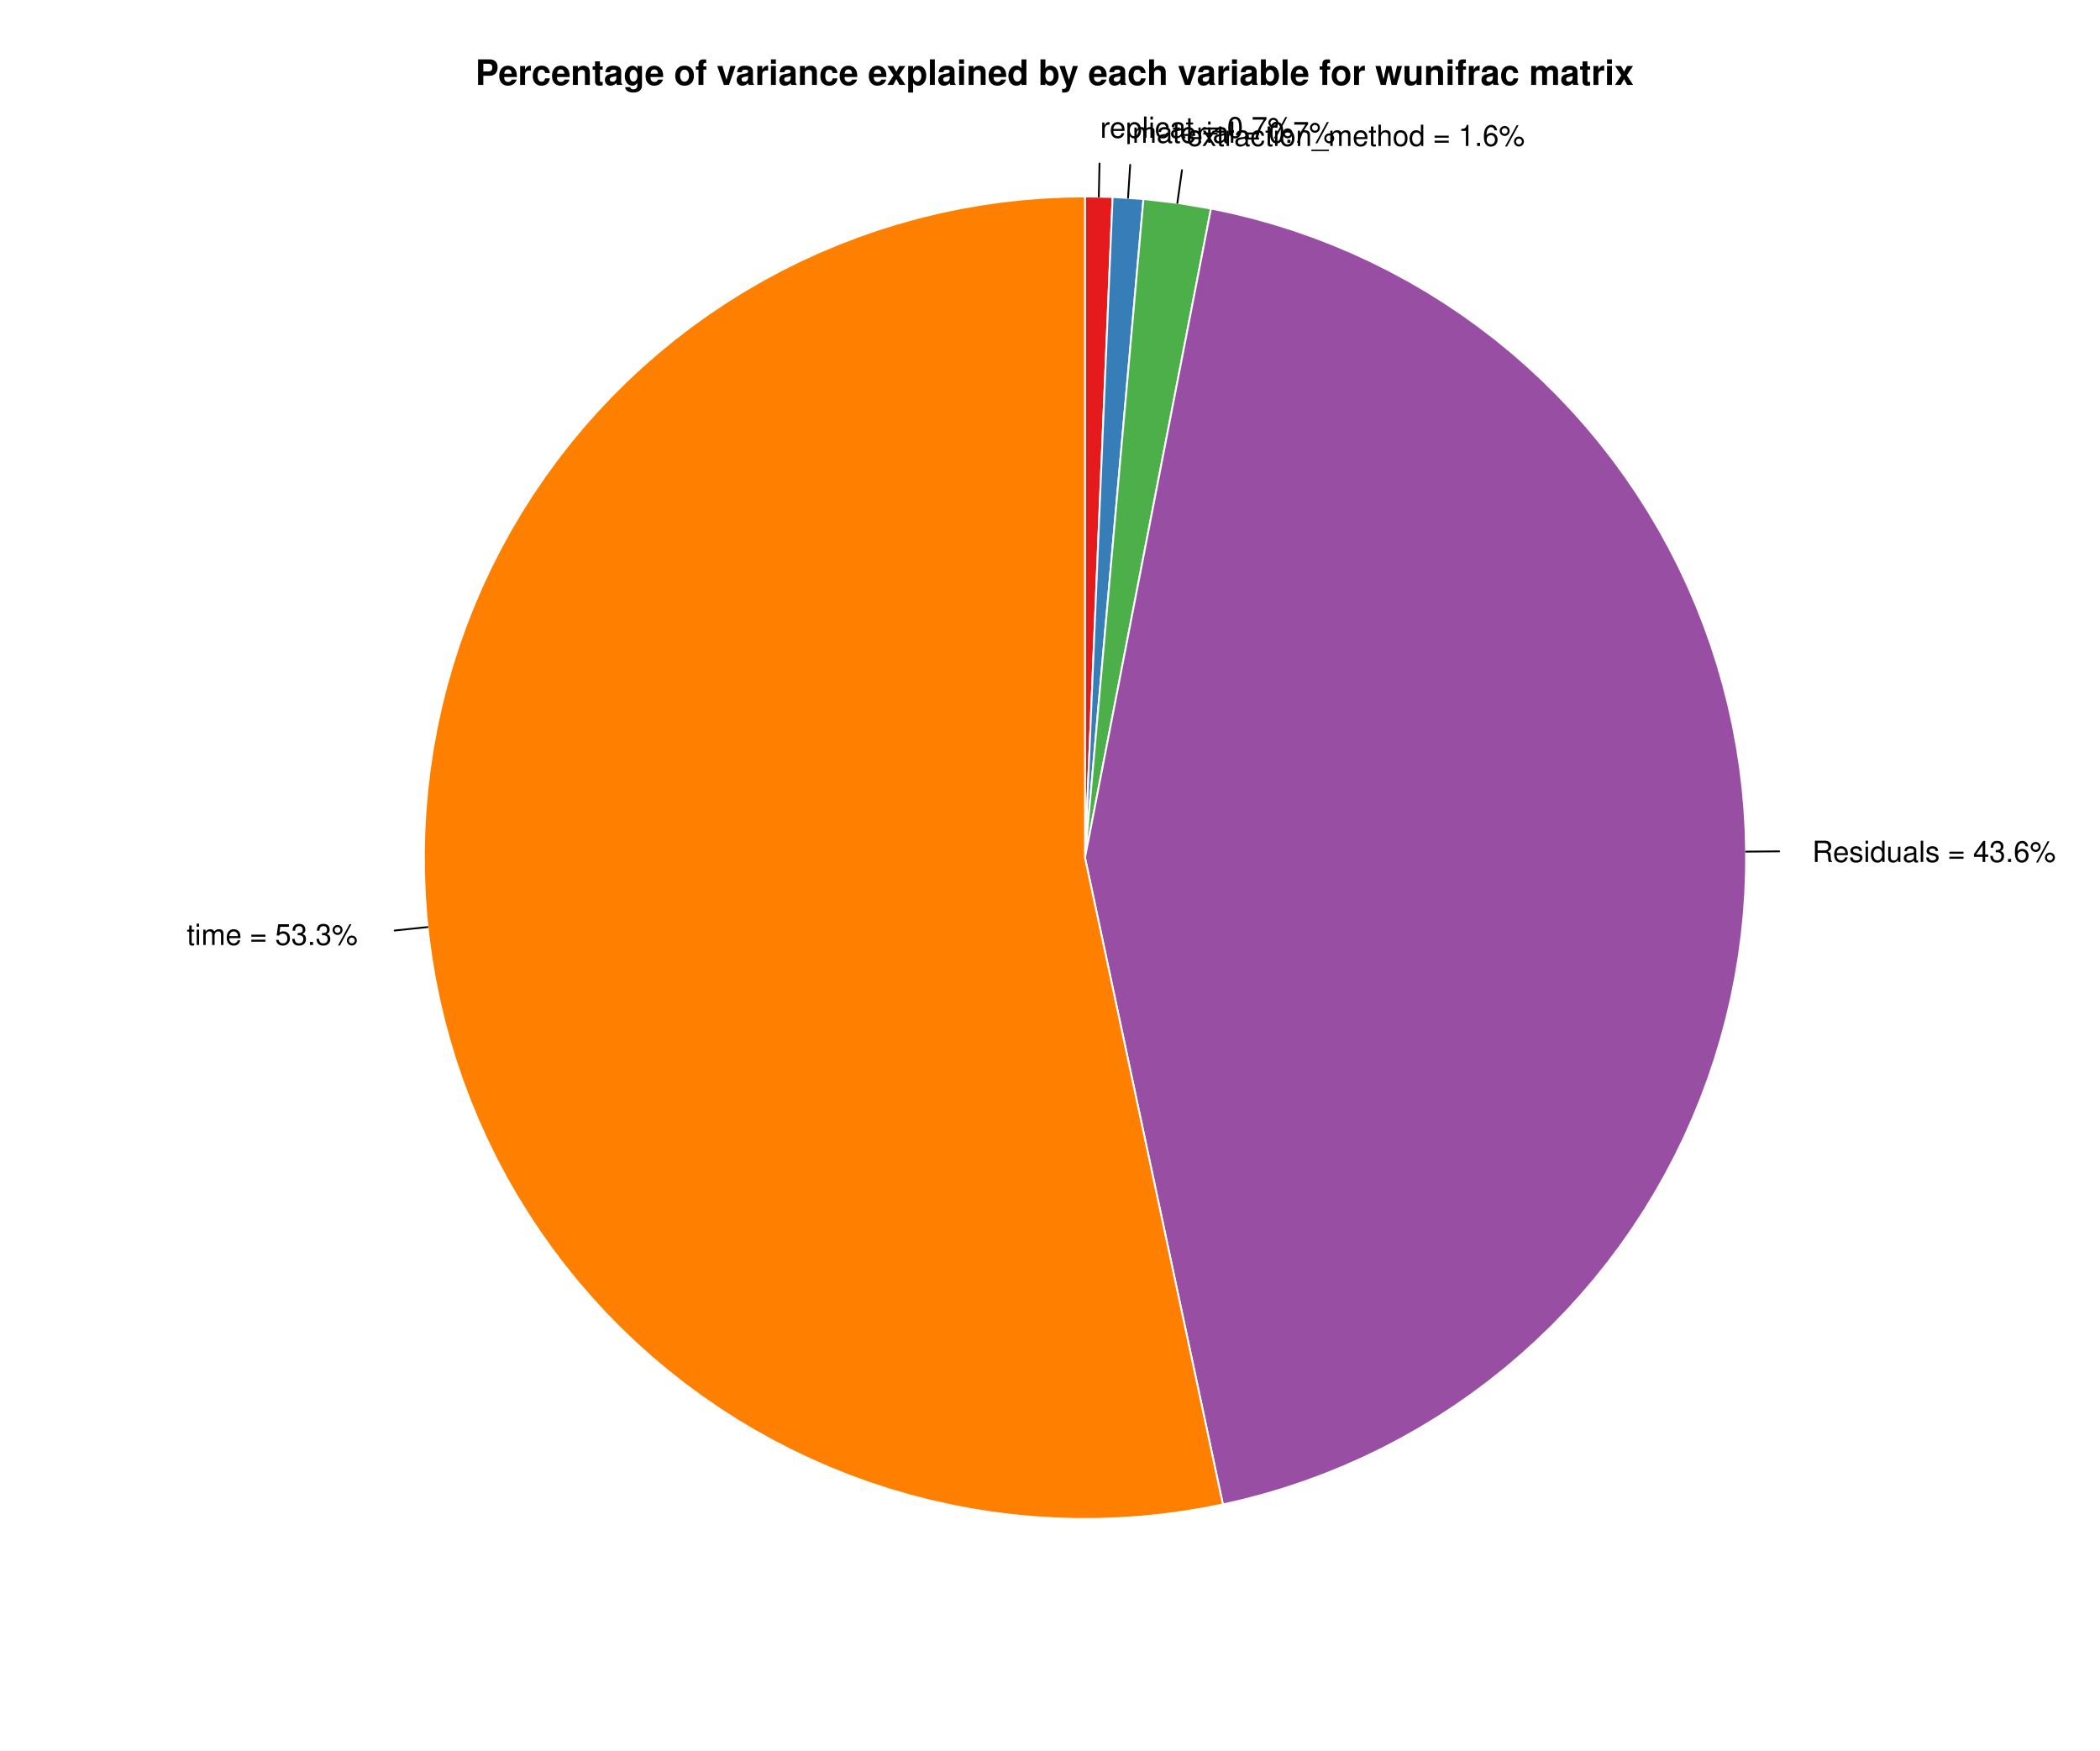
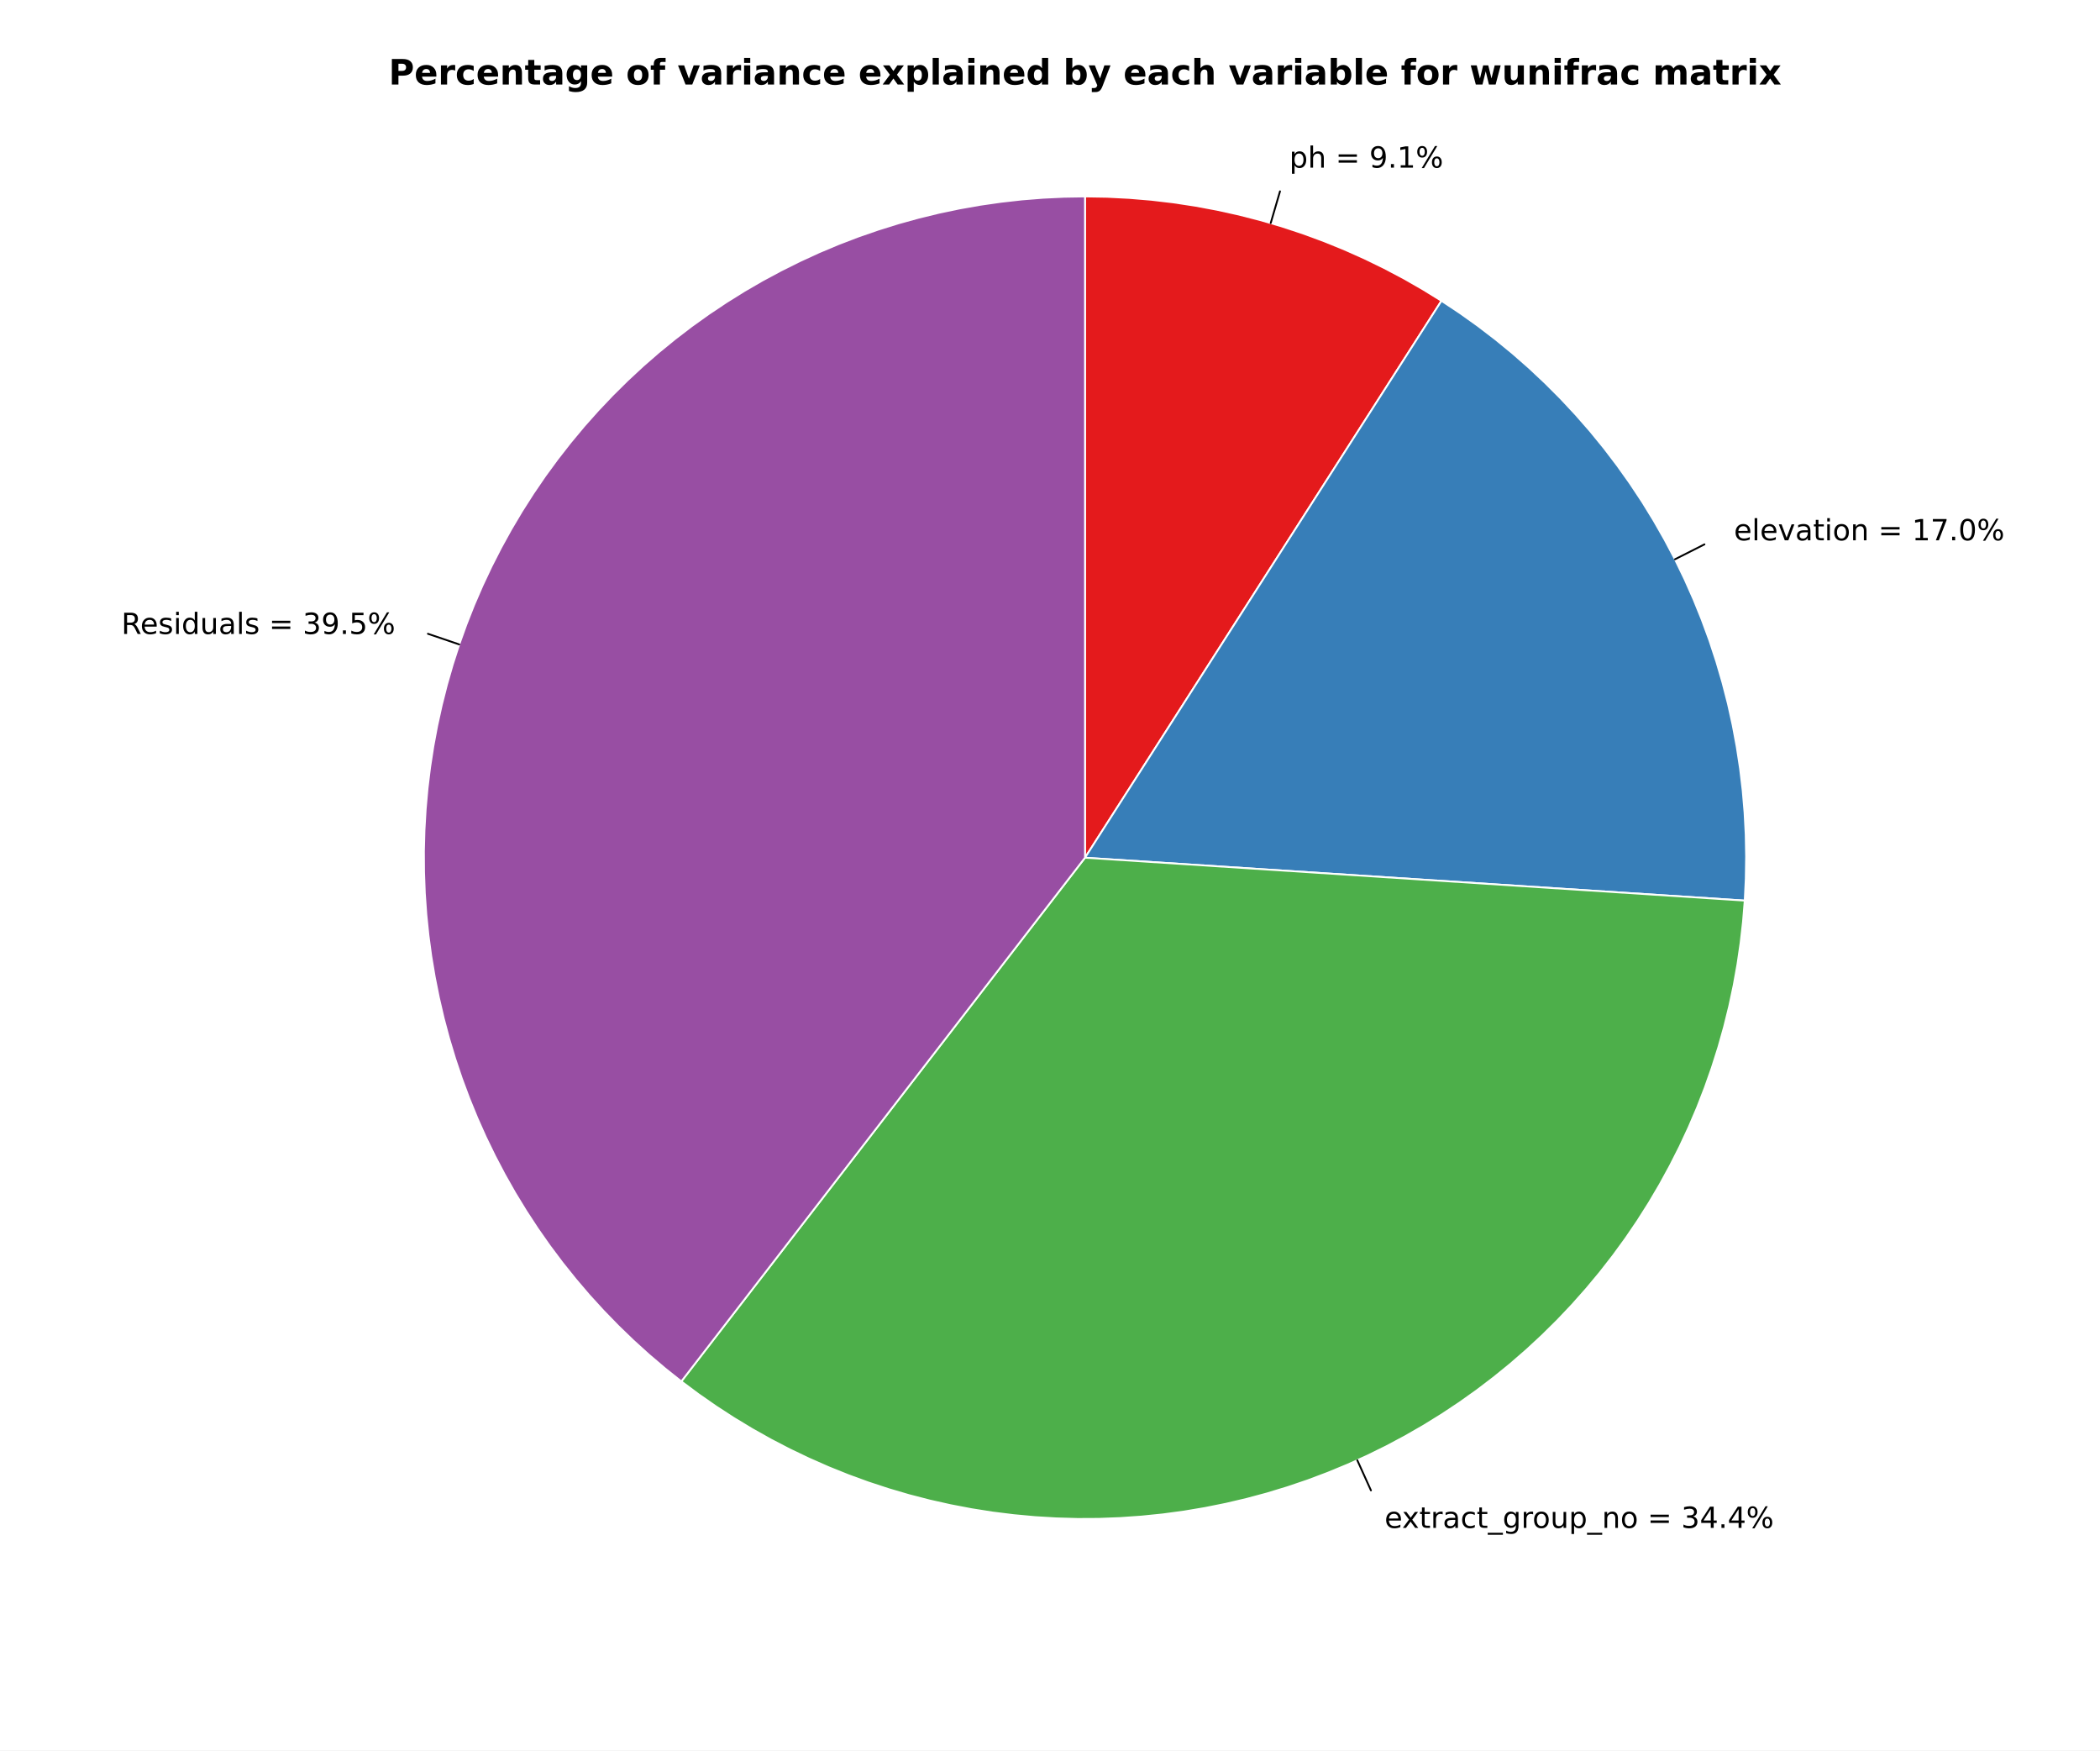
<svg xmlns="http://www.w3.org/2000/svg" viewBox="0 0 864.00 720.00">
  <defs>
    <style type="text/css">
    line, polyline, polygon, path, rect, circle {
      fill: none;
      stroke: #000000;
      stroke-linecap: round;
      stroke-linejoin: round;
      stroke-miterlimit: 10.00;
    }
  </style>
  </defs>
  <rect width="100%" height="100%" style="stroke: none; fill: #FFFFFF;" />
  <defs>
    <clipPath id="cpNTkuMDR8ODMzLjc2fDY0Ni41Nnw1OS4wNA==">
      <rect x="59.04" y="59.04" width="774.72" height="587.52" />
    </clipPath>
  </defs>
-   <polygon points="446.40,80.80 457.76,81.04 446.40,352.80 " style="stroke-width: 0.75; stroke: #FFFFFF; fill: #E41A1C;" clip-path="url(#cpNTkuMDR8ODMzLjc2fDY0Ni41Nnw1OS4wNA==)" />
-   <polyline points="452.08,80.86 452.37,67.26 " style="stroke-width: 0.75;" clip-path="url(#cpNTkuMDR8ODMzLjc2fDY0Ni41Nnw1OS4wNA==)" />
+   <polygon points="446.40,80.80 455.51,80.95 464.61,81.41 473.69,82.17 482.74,83.24 491.75,84.61 500.70,86.28 509.60,88.24 518.43,90.51 527.17,93.07 535.82,95.92 544.38,99.06 552.82,102.48 561.15,106.19 569.34,110.17 577.40,114.42 585.31,118.95 593.06,123.73 446.40,352.80 " style="stroke-width: 0.75; stroke: #FFFFFF; fill: #E41A1C;" clip-path="url(#cpNTkuMDR8ODMzLjc2fDY0Ni41Nnw1OS4wNA==)" />
+   <polyline points="522.81,91.75 526.63,78.70 " style="stroke-width: 0.75;" clip-path="url(#cpNTkuMDR8ODMzLjc2fDY0Ni41Nnw1OS4wNA==)" />
  <defs>
    <clipPath id="cpMC4wMHw4NjQuMDB8NzIwLjAwfDAuMDA=">
      <rect x="0.00" y="0.00" width="864.00" height="720.00" />
    </clipPath>
  </defs>
  <g clip-path="url(#cpMC4wMHw4NjQuMDB8NzIwLjAwfDAuMDA=)">
-     <text x="452.65" y="56.67" style="font-size: 12.00px; font-family: Helvetica;" textLength="84.00px" lengthAdjust="spacingAndGlyphs">replicat = 0.7%</text>
+     <text x="530.45" y="68.96" style="font-size: 12.00px; font-family: DejaVu Sans;" textLength="63.39px" lengthAdjust="spacingAndGlyphs">ph = 9.1%</text>
  </g>
  <defs>
    <clipPath id="cpNTkuMDR8ODMzLjc2fDY0Ni41Nnw1OS4wNA==">
      <rect x="59.04" y="59.04" width="774.72" height="587.52" />
    </clipPath>
  </defs>
-   <polygon points="457.76,81.04 470.45,81.87 446.40,352.80 " style="stroke-width: 0.75; stroke: #FFFFFF; fill: #377EB8;" clip-path="url(#cpNTkuMDR8ODMzLjc2fDY0Ni41Nnw1OS4wNA==)" />
-   <polyline points="464.11,81.38 464.99,67.81 " style="stroke-width: 0.75;" clip-path="url(#cpNTkuMDR8ODMzLjc2fDY0Ni41Nnw1OS4wNA==)" />
+   <polygon points="593.06,123.73 600.61,128.74 607.99,134.00 615.19,139.51 622.20,145.25 629.02,151.22 635.63,157.42 642.04,163.83 648.22,170.45 654.19,177.27 659.92,184.29 665.41,191.50 670.66,198.88 675.67,206.44 680.41,214.16 684.90,222.03 689.13,230.05 693.08,238.20 696.76,246.48 700.16,254.88 703.29,263.39 706.12,272.00 708.67,280.70 710.93,289.47 712.89,298.32 714.55,307.23 715.92,316.18 716.99,325.18 717.76,334.21 718.23,343.26 718.40,352.32 718.26,361.38 717.83,370.44 446.40,352.80 " style="stroke-width: 0.75; stroke: #FFFFFF; fill: #377EB8;" clip-path="url(#cpNTkuMDR8ODMzLjc2fDY0Ni41Nnw1OS4wNA==)" />
+   <polyline points="689.13,230.05 701.26,223.91 " style="stroke-width: 0.75;" clip-path="url(#cpNTkuMDR8ODMzLjc2fDY0Ni41Nnw1OS4wNA==)" />
  <defs>
    <clipPath id="cpMC4wMHw4NjQuMDB8NzIwLjAwfDAuMDA=">
      <rect x="0.00" y="0.00" width="864.00" height="720.00" />
    </clipPath>
  </defs>
  <g clip-path="url(#cpMC4wMHw4NjQuMDB8NzIwLjAwfDAuMDA=)">
-     <text x="465.88" y="58.73" style="font-size: 12.00px; font-family: Helvetica;" textLength="86.00px" lengthAdjust="spacingAndGlyphs">material = 0.7%</text>
+     <text x="713.40" y="222.25" style="font-size: 12.00px; font-family: DejaVu Sans;" textLength="111.35px" lengthAdjust="spacingAndGlyphs">elevation = 17.0%</text>
  </g>
  <defs>
    <clipPath id="cpNTkuMDR8ODMzLjc2fDY0Ni41Nnw1OS4wNA==">
      <rect x="59.04" y="59.04" width="774.72" height="587.52" />
    </clipPath>
  </defs>
-   <polygon points="470.45,81.87 484.40,83.47 498.24,85.79 446.40,352.80 " style="stroke-width: 0.75; stroke: #FFFFFF; fill: #4DAF4A;" clip-path="url(#cpNTkuMDR8ODMzLjc2fDY0Ni41Nnw1OS4wNA==)" />
-   <polyline points="484.40,83.47 486.30,70.00 " style="stroke-width: 0.75;" clip-path="url(#cpNTkuMDR8ODMzLjc2fDY0Ni41Nnw1OS4wNA==)" />
+   <polygon points="717.83,370.44 717.12,379.19 716.12,387.91 714.85,396.60 713.30,405.24 711.47,413.82 709.36,422.35 706.98,430.80 704.32,439.17 701.40,447.45 698.22,455.63 694.77,463.70 691.06,471.66 687.09,479.49 682.88,487.19 678.42,494.76 673.72,502.17 668.78,509.43 663.61,516.52 658.21,523.45 652.59,530.19 646.76,536.76 640.72,543.13 634.47,549.30 628.03,555.27 621.41,561.02 614.59,566.56 607.61,571.88 600.45,576.97 593.14,581.82 585.67,586.44 578.06,590.81 570.31,594.94 562.43,598.81 554.43,602.43 546.32,605.78 538.10,608.88 529.79,611.70 521.39,614.26 512.91,616.54 504.36,618.55 495.76,620.28 487.10,621.74 478.40,622.91 469.66,623.80 460.91,624.41 452.13,624.74 443.35,624.78 434.58,624.54 425.81,624.02 417.07,623.21 408.36,622.13 399.69,620.76 391.06,619.11 382.50,617.19 374.00,614.99 365.57,612.51 357.23,609.77 348.99,606.76 340.84,603.48 332.81,599.94 324.89,596.15 317.10,592.10 309.44,587.80 301.93,583.26 294.57,578.48 287.36,573.46 280.32,568.21 446.40,352.80 " style="stroke-width: 0.75; stroke: #FFFFFF; fill: #4DAF4A;" clip-path="url(#cpNTkuMDR8ODMzLjc2fDY0Ni41Nnw1OS4wNA==)" />
+   <polyline points="558.44,600.65 564.05,613.04 " style="stroke-width: 0.75;" clip-path="url(#cpNTkuMDR8ODMzLjc2fDY0Ni41Nnw1OS4wNA==)" />
  <defs>
    <clipPath id="cpMC4wMHw4NjQuMDB8NzIwLjAwfDAuMDA=">
      <rect x="0.00" y="0.00" width="864.00" height="720.00" />
    </clipPath>
  </defs>
  <g clip-path="url(#cpMC4wMHw4NjQuMDB8NzIwLjAwfDAuMDA=)">
-     <text x="488.20" y="60.03" style="font-size: 12.00px; font-family: Helvetica;" textLength="144.00px" lengthAdjust="spacingAndGlyphs">extraction_method = 1.6%</text>
+     <text x="569.65" y="628.47" style="font-size: 12.00px; font-family: DejaVu Sans;" textLength="160.65px" lengthAdjust="spacingAndGlyphs">extract_group_no = 34.4%</text>
  </g>
  <defs>
    <clipPath id="cpNTkuMDR8ODMzLjc2fDY0Ni41Nnw1OS4wNA==">
      <rect x="59.04" y="59.04" width="774.72" height="587.52" />
    </clipPath>
  </defs>
-   <polygon points="498.24,85.79 506.72,87.57 515.14,89.63 523.49,91.95 531.76,94.54 539.94,97.39 548.03,100.50 556.01,103.86 563.88,107.48 571.64,111.35 579.27,115.46 586.76,119.81 594.11,124.40 601.31,129.22 608.35,134.27 615.23,139.54 621.94,145.02 628.46,150.72 634.81,156.62 640.96,162.72 646.92,169.01 652.67,175.49 658.21,182.15 663.54,188.99 668.65,195.99 673.53,203.15 678.18,210.46 682.60,217.91 686.77,225.50 690.71,233.22 694.39,241.07 697.82,249.02 701.00,257.08 703.92,265.24 706.58,273.49 708.97,281.81 711.10,290.21 712.96,298.68 714.55,307.19 715.87,315.76 716.91,324.36 717.68,332.99 718.17,341.64 718.39,350.30 718.33,358.97 718.00,367.63 717.39,376.27 716.50,384.89 715.34,393.47 713.91,402.02 712.21,410.52 710.23,418.95 707.99,427.32 705.49,435.62 702.72,443.83 699.69,451.94 696.40,459.96 692.86,467.87 689.07,475.66 685.03,483.33 680.76,490.86 676.24,498.26 671.49,505.51 666.51,512.60 661.31,519.53 655.89,526.29 650.26,532.87 644.42,539.27 638.38,545.49 632.14,551.50 625.72,557.32 619.12,562.93 612.34,568.32 605.39,573.50 598.28,578.45 591.01,583.17 583.60,587.66 576.05,591.91 568.37,595.92 560.56,599.68 552.64,603.19 544.61,606.45 536.48,609.45 528.26,612.19 519.96,614.66 511.58,616.87 503.14,618.82 446.40,352.80 " style="stroke-width: 0.75; stroke: #FFFFFF; fill: #984EA3;" clip-path="url(#cpNTkuMDR8ODMzLjc2fDY0Ni41Nnw1OS4wNA==)" />
-   <polyline points="718.39,350.30 731.99,350.18 " style="stroke-width: 0.75;" clip-path="url(#cpNTkuMDR8ODMzLjc2fDY0Ni41Nnw1OS4wNA==)" />
+   <polygon points="280.32,568.21 273.55,562.81 266.95,557.20 260.53,551.38 254.30,545.36 248.26,539.14 242.42,532.74 236.80,526.15 231.38,519.39 226.18,512.45 221.21,505.36 216.47,498.11 211.95,490.71 207.68,483.17 203.65,475.50 199.86,467.71 196.33,459.80 193.05,451.78 190.02,443.66 187.26,435.45 184.76,427.15 182.52,418.78 180.56,410.34 178.86,401.85 177.43,393.30 176.28,384.71 175.40,376.09 174.79,367.45 174.47,358.79 174.41,350.13 174.64,341.46 175.14,332.81 175.91,324.18 176.96,315.58 178.28,307.02 179.87,298.50 181.74,290.04 183.87,281.64 186.27,273.32 188.94,265.07 191.86,256.92 195.04,248.86 198.48,240.91 202.17,233.07 206.11,225.35 210.29,217.76 214.71,210.31 219.37,203.00 224.25,195.84 229.37,188.85 234.70,182.02 240.24,175.36 246.00,168.89 251.96,162.60 258.12,156.50 264.47,150.60 271.00,144.91 277.71,139.43 284.59,134.16 291.64,129.12 298.84,124.31 306.19,119.72 313.69,115.37 321.32,111.27 329.07,107.41 336.95,103.79 344.93,100.43 353.02,97.33 361.21,94.49 369.48,91.90 377.83,89.59 386.25,87.53 394.73,85.75 403.26,84.24 411.83,83.01 420.44,82.04 429.08,81.35 437.74,80.94 446.40,80.80 446.40,352.80 " style="stroke-width: 0.75; stroke: #FFFFFF; fill: #984EA3;" clip-path="url(#cpNTkuMDR8ODMzLjc2fDY0Ni41Nnw1OS4wNA==)" />
+   <polyline points="188.94,265.07 176.06,260.69 " style="stroke-width: 0.75;" clip-path="url(#cpNTkuMDR8ODMzLjc2fDY0Ni41Nnw1OS4wNA==)" />
  <defs>
    <clipPath id="cpMC4wMHw4NjQuMDB8NzIwLjAwfDAuMDA=">
      <rect x="0.00" y="0.00" width="864.00" height="720.00" />
    </clipPath>
  </defs>
  <g clip-path="url(#cpMC4wMHw4NjQuMDB8NzIwLjAwfDAuMDA=)">
-     <text x="745.59" y="354.55" style="font-size: 12.00px; font-family: Helvetica;" textLength="104.00px" lengthAdjust="spacingAndGlyphs">Residuals = 43.6%</text>
-   </g>
-   <defs>
-     <clipPath id="cpNTkuMDR8ODMzLjc2fDY0Ni41Nnw1OS4wNA==">
-       <rect x="59.04" y="59.04" width="774.72" height="587.52" />
-     </clipPath>
-   </defs>
-   <polygon points="503.14,618.82 494.62,620.49 486.05,621.89 477.44,623.02 468.80,623.88 460.14,624.45 451.46,624.75 442.78,624.78 434.10,624.52 425.43,623.99 416.79,623.18 408.18,622.10 399.60,620.74 391.07,619.11 382.60,617.21 374.19,615.04 365.86,612.60 357.61,609.90 349.45,606.94 341.39,603.71 333.43,600.23 325.60,596.50 317.88,592.52 310.29,588.30 302.85,583.83 295.55,579.13 288.40,574.20 281.41,569.05 274.60,563.67 267.95,558.08 261.49,552.28 255.22,546.28 249.14,540.08 243.27,533.69 237.60,527.11 232.14,520.36 226.90,513.44 221.89,506.35 217.10,499.10 212.55,491.71 208.23,484.18 204.16,476.51 200.34,468.71 196.76,460.80 193.44,452.78 190.38,444.66 187.58,436.44 185.04,428.13 182.77,419.75 180.77,411.31 179.03,402.80 177.58,394.24 176.39,385.64 175.48,377.01 174.84,368.35 174.49,359.67 174.41,350.99 174.60,342.31 175.08,333.64 175.83,324.99 176.85,316.37 178.15,307.78 179.72,299.25 181.57,290.76 183.68,282.34 186.07,273.99 188.71,265.72 191.62,257.54 194.79,249.46 198.22,241.48 201.90,233.62 205.83,225.88 210.00,218.26 214.42,210.79 219.07,203.46 223.95,196.28 229.06,189.26 234.39,182.40 239.93,175.72 245.69,169.22 251.65,162.91 257.81,156.79 264.16,150.87 270.70,145.16 277.42,139.66 284.31,134.37 291.36,129.31 298.57,124.48 305.93,119.88 313.44,115.51 321.08,111.39 328.85,107.51 336.74,103.89 344.74,100.51 352.84,97.40 361.04,94.54 369.33,91.95 377.69,89.62 386.13,87.56 394.62,85.77 403.17,84.26 411.76,83.01 420.39,82.05 429.05,81.35 437.72,80.94 446.40,80.80 446.40,352.80 " style="stroke-width: 0.75; stroke: #FFFFFF; fill: #FF7F00;" clip-path="url(#cpNTkuMDR8ODMzLjc2fDY0Ni41Nnw1OS4wNA==)" />
-   <polyline points="175.90,381.33 162.37,382.75 " style="stroke-width: 0.75;" clip-path="url(#cpNTkuMDR8ODMzLjc2fDY0Ni41Nnw1OS4wNA==)" />
-   <defs>
-     <clipPath id="cpMC4wMHw4NjQuMDB8NzIwLjAwfDAuMDA=">
-       <rect x="0.00" y="0.00" width="864.00" height="720.00" />
-     </clipPath>
-   </defs>
-   <g clip-path="url(#cpMC4wMHw4NjQuMDB8NzIwLjAwfDAuMDA=)">
-     <text x="76.85" y="388.68" style="font-size: 12.00px; font-family: Helvetica;" textLength="72.00px" lengthAdjust="spacingAndGlyphs">time = 53.3%</text>
+     <text x="49.92" y="260.77" style="font-size: 12.00px; font-family: DejaVu Sans;" textLength="113.27px" lengthAdjust="spacingAndGlyphs">Residuals = 39.5%</text>
  </g>
  <g clip-path="url(#cpMC4wMHw4NjQuMDB8NzIwLjAwfDAuMDA=)">
-     <text x="195.60" y="34.92" style="font-size: 14.40px; font-weight: bold; font-family: Helvetica;" textLength="501.60px" lengthAdjust="spacingAndGlyphs">Percentage of variance explained by each variable for wunifrac matrix</text>
+     <text x="159.90" y="34.77" style="font-size: 14.40px; font-weight: bold; font-family: DejaVu Sans;" textLength="573.00px" lengthAdjust="spacingAndGlyphs">Percentage of variance explained by each variable for wunifrac matrix</text>
  </g>
</svg>
